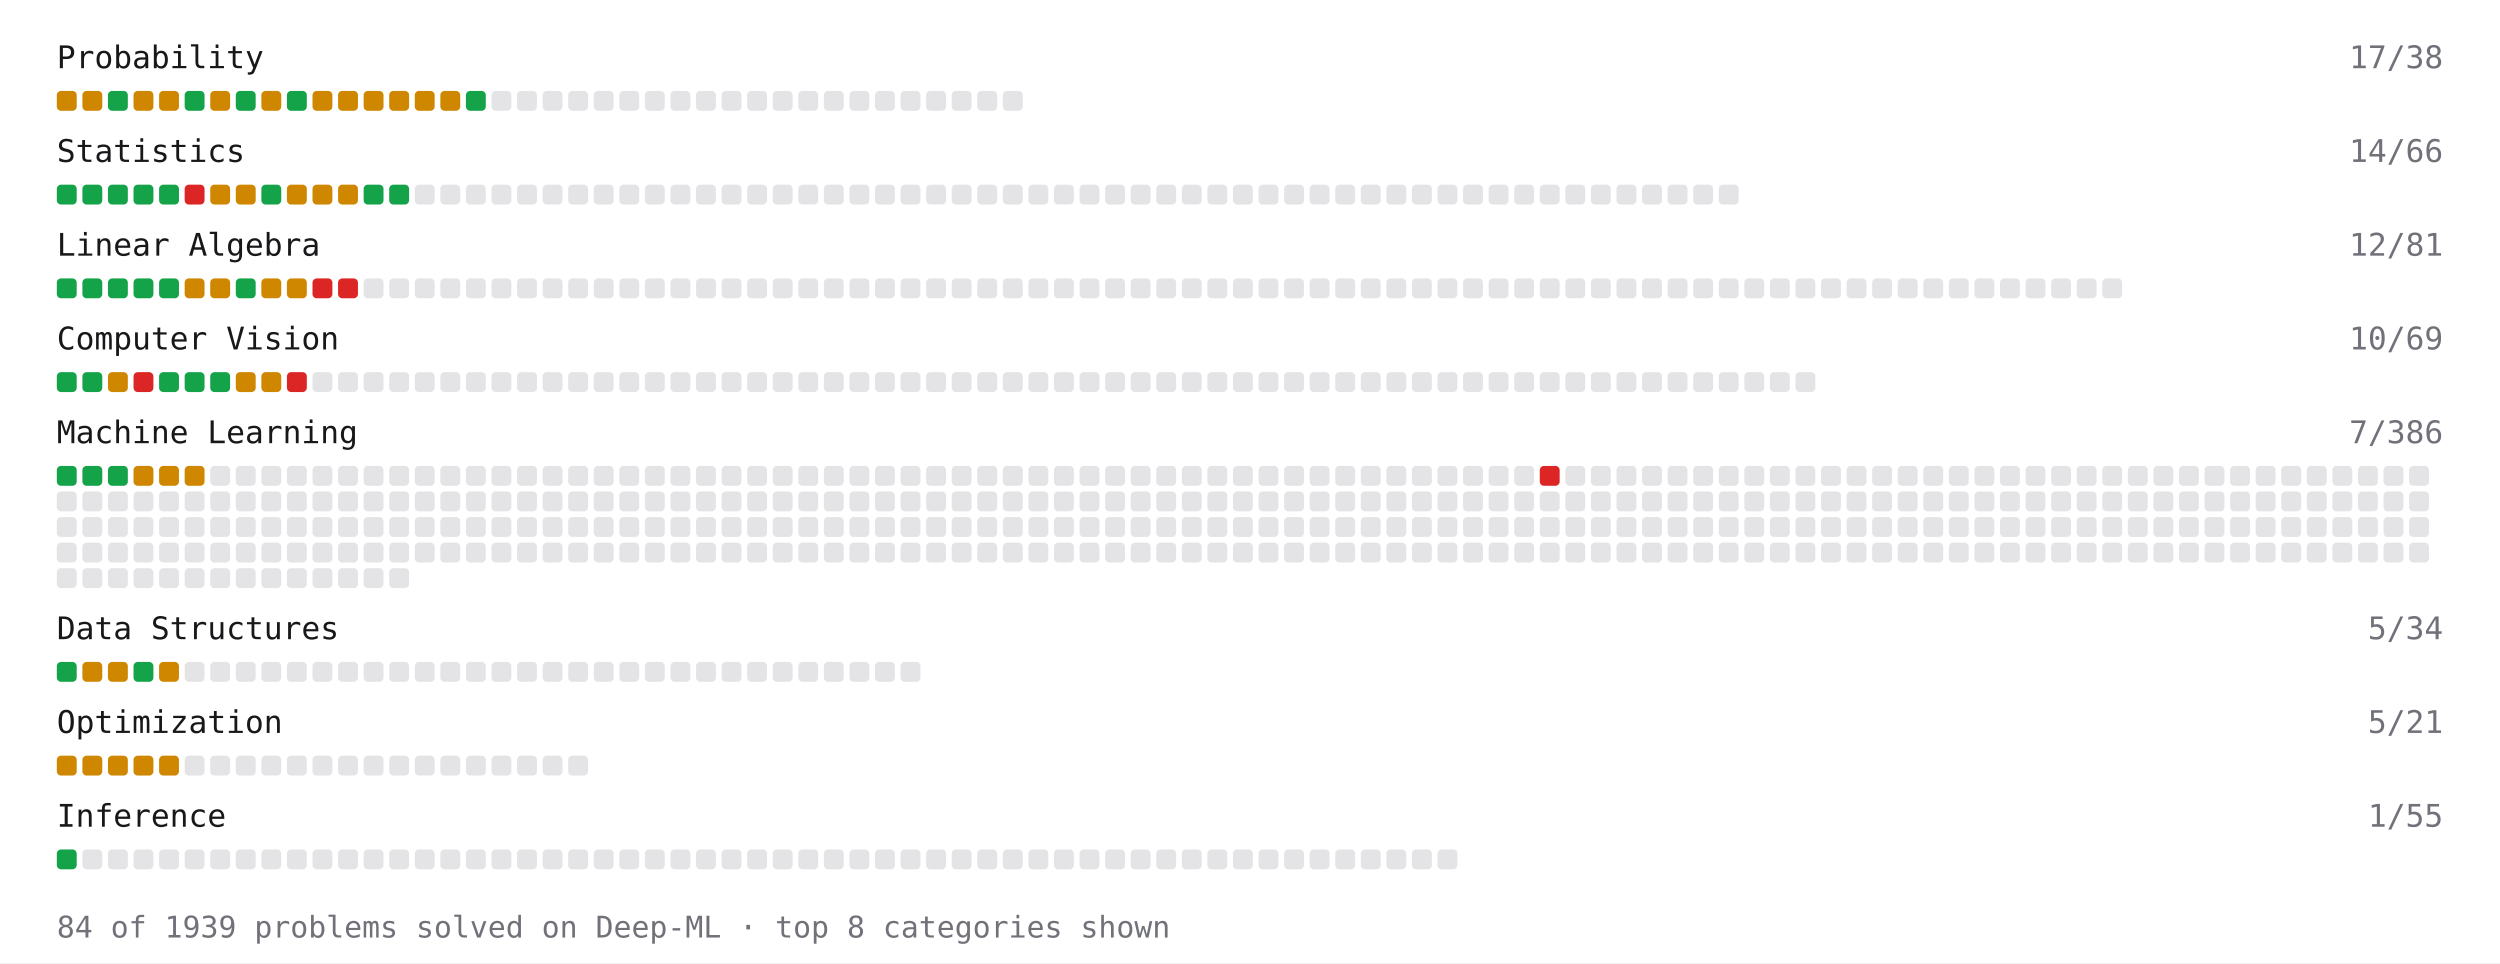
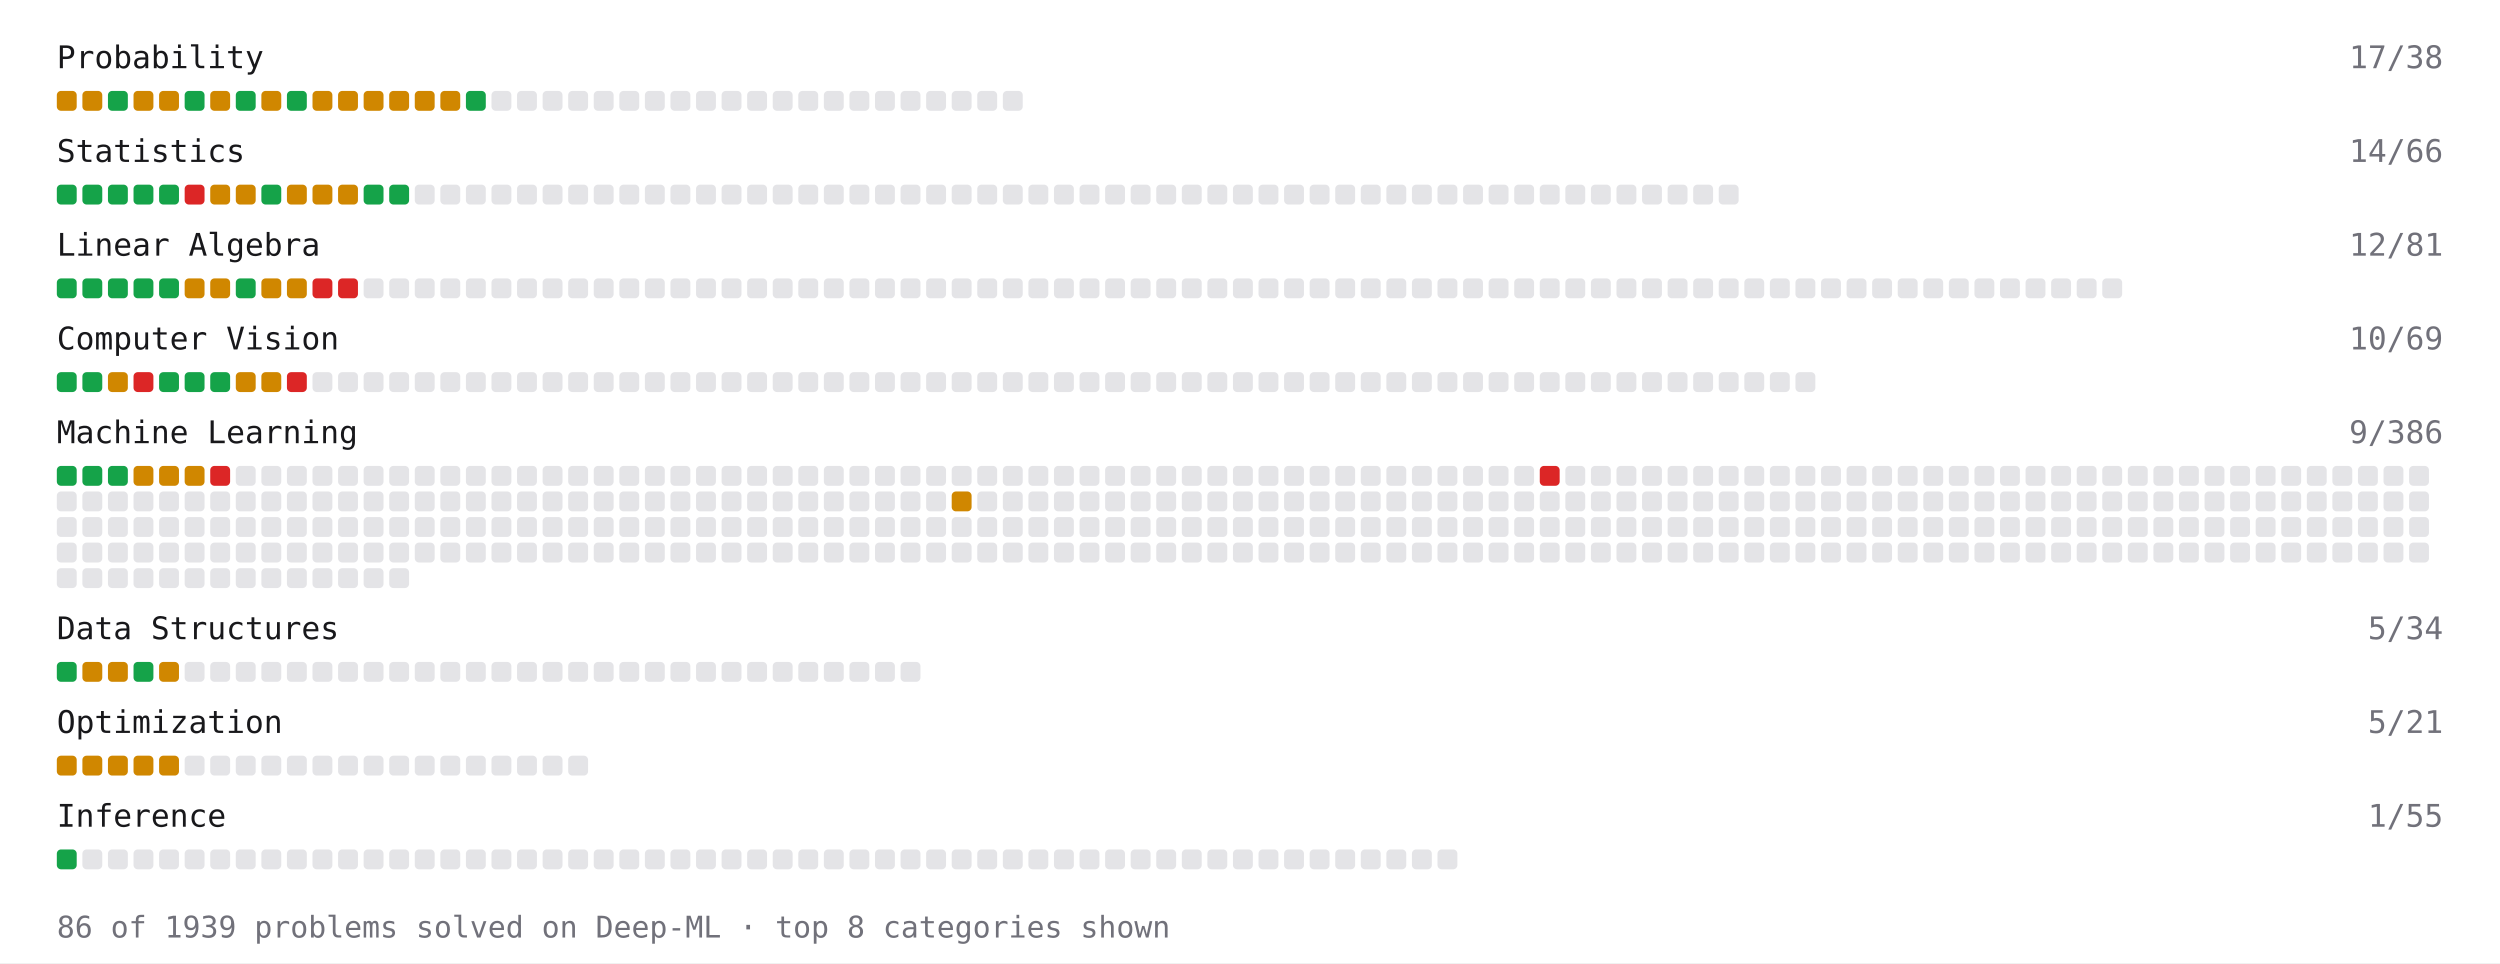
- <svg xmlns="http://www.w3.org/2000/svg" width="880" height="339" viewBox="0 0 880 339" role="img" aria-label="Deep-ML coverage: 84 of 1939 problems solved">
+ <svg xmlns="http://www.w3.org/2000/svg" width="880" height="339" viewBox="0 0 880 339" role="img" aria-label="Deep-ML coverage: 86 of 1939 problems solved">
  <style>
  .bg{fill:#ffffff}.tx{fill:#18181b}.dim{fill:#71717a}.none{fill:#e4e4e7}
  .e{fill:#15a349}.m{fill:#d08700}.h{fill:#dc2626}.u{fill:#a1a1aa}
  @media (prefers-color-scheme:dark){
    .bg{fill:#0b0b0d}.tx{fill:#fafafa}.dim{fill:#8b8b95}.none{fill:#26262b}
    .e{fill:#34d27b}.m{fill:#f5b13d}.h{fill:#f76d6d}.u{fill:#5c5c66}
  }
</style>
  <rect width="880" height="339" class="bg" />
  <text x="20" y="24" class="tx" font-size="11" font-family="ui-monospace,monospace">Probability</text>
  <text x="860" y="24" class="dim" font-size="11" text-anchor="end" font-family="ui-monospace,monospace">17/38</text>
  <rect x="20" y="32" width="7" height="7" rx="1.5" class="m" />
  <rect x="29" y="32" width="7" height="7" rx="1.5" class="m" />
  <rect x="38" y="32" width="7" height="7" rx="1.5" class="e" />
  <rect x="47" y="32" width="7" height="7" rx="1.5" class="m" />
  <rect x="56" y="32" width="7" height="7" rx="1.5" class="m" />
  <rect x="65" y="32" width="7" height="7" rx="1.5" class="e" />
  <rect x="74" y="32" width="7" height="7" rx="1.5" class="m" />
  <rect x="83" y="32" width="7" height="7" rx="1.5" class="e" />
  <rect x="92" y="32" width="7" height="7" rx="1.5" class="m" />
  <rect x="101" y="32" width="7" height="7" rx="1.5" class="e" />
  <rect x="110" y="32" width="7" height="7" rx="1.5" class="m" />
  <rect x="119" y="32" width="7" height="7" rx="1.5" class="m" />
  <rect x="128" y="32" width="7" height="7" rx="1.5" class="m" />
  <rect x="137" y="32" width="7" height="7" rx="1.5" class="m" />
  <rect x="146" y="32" width="7" height="7" rx="1.5" class="m" />
  <rect x="155" y="32" width="7" height="7" rx="1.5" class="m" />
  <rect x="164" y="32" width="7" height="7" rx="1.5" class="e" />
  <rect x="173" y="32" width="7" height="7" rx="1.5" class="none" />
  <rect x="182" y="32" width="7" height="7" rx="1.5" class="none" />
  <rect x="191" y="32" width="7" height="7" rx="1.5" class="none" />
  <rect x="200" y="32" width="7" height="7" rx="1.5" class="none" />
  <rect x="209" y="32" width="7" height="7" rx="1.5" class="none" />
  <rect x="218" y="32" width="7" height="7" rx="1.5" class="none" />
  <rect x="227" y="32" width="7" height="7" rx="1.5" class="none" />
  <rect x="236" y="32" width="7" height="7" rx="1.5" class="none" />
  <rect x="245" y="32" width="7" height="7" rx="1.5" class="none" />
  <rect x="254" y="32" width="7" height="7" rx="1.5" class="none" />
  <rect x="263" y="32" width="7" height="7" rx="1.5" class="none" />
  <rect x="272" y="32" width="7" height="7" rx="1.5" class="none" />
  <rect x="281" y="32" width="7" height="7" rx="1.5" class="none" />
  <rect x="290" y="32" width="7" height="7" rx="1.5" class="none" />
  <rect x="299" y="32" width="7" height="7" rx="1.5" class="none" />
  <rect x="308" y="32" width="7" height="7" rx="1.5" class="none" />
  <rect x="317" y="32" width="7" height="7" rx="1.5" class="none" />
  <rect x="326" y="32" width="7" height="7" rx="1.5" class="none" />
  <rect x="335" y="32" width="7" height="7" rx="1.5" class="none" />
  <rect x="344" y="32" width="7" height="7" rx="1.5" class="none" />
  <rect x="353" y="32" width="7" height="7" rx="1.5" class="none" />
  <text x="20" y="57" class="tx" font-size="11" font-family="ui-monospace,monospace">Statistics</text>
  <text x="860" y="57" class="dim" font-size="11" text-anchor="end" font-family="ui-monospace,monospace">14/66</text>
  <rect x="20" y="65" width="7" height="7" rx="1.5" class="e" />
  <rect x="29" y="65" width="7" height="7" rx="1.5" class="e" />
  <rect x="38" y="65" width="7" height="7" rx="1.5" class="e" />
  <rect x="47" y="65" width="7" height="7" rx="1.5" class="e" />
  <rect x="56" y="65" width="7" height="7" rx="1.5" class="e" />
  <rect x="65" y="65" width="7" height="7" rx="1.5" class="h" />
  <rect x="74" y="65" width="7" height="7" rx="1.5" class="m" />
  <rect x="83" y="65" width="7" height="7" rx="1.5" class="m" />
  <rect x="92" y="65" width="7" height="7" rx="1.5" class="e" />
  <rect x="101" y="65" width="7" height="7" rx="1.5" class="m" />
  <rect x="110" y="65" width="7" height="7" rx="1.5" class="m" />
  <rect x="119" y="65" width="7" height="7" rx="1.5" class="m" />
  <rect x="128" y="65" width="7" height="7" rx="1.5" class="e" />
  <rect x="137" y="65" width="7" height="7" rx="1.5" class="e" />
  <rect x="146" y="65" width="7" height="7" rx="1.5" class="none" />
  <rect x="155" y="65" width="7" height="7" rx="1.5" class="none" />
  <rect x="164" y="65" width="7" height="7" rx="1.5" class="none" />
  <rect x="173" y="65" width="7" height="7" rx="1.5" class="none" />
  <rect x="182" y="65" width="7" height="7" rx="1.5" class="none" />
  <rect x="191" y="65" width="7" height="7" rx="1.5" class="none" />
  <rect x="200" y="65" width="7" height="7" rx="1.5" class="none" />
  <rect x="209" y="65" width="7" height="7" rx="1.5" class="none" />
  <rect x="218" y="65" width="7" height="7" rx="1.5" class="none" />
  <rect x="227" y="65" width="7" height="7" rx="1.5" class="none" />
  <rect x="236" y="65" width="7" height="7" rx="1.5" class="none" />
  <rect x="245" y="65" width="7" height="7" rx="1.5" class="none" />
  <rect x="254" y="65" width="7" height="7" rx="1.5" class="none" />
  <rect x="263" y="65" width="7" height="7" rx="1.5" class="none" />
  <rect x="272" y="65" width="7" height="7" rx="1.5" class="none" />
  <rect x="281" y="65" width="7" height="7" rx="1.5" class="none" />
  <rect x="290" y="65" width="7" height="7" rx="1.5" class="none" />
  <rect x="299" y="65" width="7" height="7" rx="1.5" class="none" />
  <rect x="308" y="65" width="7" height="7" rx="1.5" class="none" />
  <rect x="317" y="65" width="7" height="7" rx="1.5" class="none" />
  <rect x="326" y="65" width="7" height="7" rx="1.5" class="none" />
  <rect x="335" y="65" width="7" height="7" rx="1.5" class="none" />
  <rect x="344" y="65" width="7" height="7" rx="1.5" class="none" />
  <rect x="353" y="65" width="7" height="7" rx="1.5" class="none" />
  <rect x="362" y="65" width="7" height="7" rx="1.5" class="none" />
  <rect x="371" y="65" width="7" height="7" rx="1.5" class="none" />
  <rect x="380" y="65" width="7" height="7" rx="1.5" class="none" />
  <rect x="389" y="65" width="7" height="7" rx="1.5" class="none" />
  <rect x="398" y="65" width="7" height="7" rx="1.5" class="none" />
  <rect x="407" y="65" width="7" height="7" rx="1.5" class="none" />
  <rect x="416" y="65" width="7" height="7" rx="1.5" class="none" />
  <rect x="425" y="65" width="7" height="7" rx="1.5" class="none" />
  <rect x="434" y="65" width="7" height="7" rx="1.5" class="none" />
  <rect x="443" y="65" width="7" height="7" rx="1.5" class="none" />
  <rect x="452" y="65" width="7" height="7" rx="1.5" class="none" />
  <rect x="461" y="65" width="7" height="7" rx="1.5" class="none" />
  <rect x="470" y="65" width="7" height="7" rx="1.5" class="none" />
  <rect x="479" y="65" width="7" height="7" rx="1.5" class="none" />
  <rect x="488" y="65" width="7" height="7" rx="1.5" class="none" />
  <rect x="497" y="65" width="7" height="7" rx="1.5" class="none" />
  <rect x="506" y="65" width="7" height="7" rx="1.5" class="none" />
  <rect x="515" y="65" width="7" height="7" rx="1.5" class="none" />
  <rect x="524" y="65" width="7" height="7" rx="1.5" class="none" />
  <rect x="533" y="65" width="7" height="7" rx="1.5" class="none" />
  <rect x="542" y="65" width="7" height="7" rx="1.5" class="none" />
  <rect x="551" y="65" width="7" height="7" rx="1.5" class="none" />
  <rect x="560" y="65" width="7" height="7" rx="1.5" class="none" />
  <rect x="569" y="65" width="7" height="7" rx="1.5" class="none" />
  <rect x="578" y="65" width="7" height="7" rx="1.5" class="none" />
  <rect x="587" y="65" width="7" height="7" rx="1.5" class="none" />
  <rect x="596" y="65" width="7" height="7" rx="1.5" class="none" />
  <rect x="605" y="65" width="7" height="7" rx="1.5" class="none" />
  <text x="20" y="90" class="tx" font-size="11" font-family="ui-monospace,monospace">Linear Algebra</text>
  <text x="860" y="90" class="dim" font-size="11" text-anchor="end" font-family="ui-monospace,monospace">12/81</text>
  <rect x="20" y="98" width="7" height="7" rx="1.5" class="e" />
  <rect x="29" y="98" width="7" height="7" rx="1.5" class="e" />
  <rect x="38" y="98" width="7" height="7" rx="1.5" class="e" />
  <rect x="47" y="98" width="7" height="7" rx="1.5" class="e" />
  <rect x="56" y="98" width="7" height="7" rx="1.5" class="e" />
  <rect x="65" y="98" width="7" height="7" rx="1.5" class="m" />
  <rect x="74" y="98" width="7" height="7" rx="1.5" class="m" />
  <rect x="83" y="98" width="7" height="7" rx="1.5" class="e" />
  <rect x="92" y="98" width="7" height="7" rx="1.5" class="m" />
  <rect x="101" y="98" width="7" height="7" rx="1.5" class="m" />
  <rect x="110" y="98" width="7" height="7" rx="1.5" class="h" />
  <rect x="119" y="98" width="7" height="7" rx="1.5" class="h" />
  <rect x="128" y="98" width="7" height="7" rx="1.5" class="none" />
  <rect x="137" y="98" width="7" height="7" rx="1.5" class="none" />
  <rect x="146" y="98" width="7" height="7" rx="1.5" class="none" />
  <rect x="155" y="98" width="7" height="7" rx="1.5" class="none" />
  <rect x="164" y="98" width="7" height="7" rx="1.5" class="none" />
  <rect x="173" y="98" width="7" height="7" rx="1.5" class="none" />
  <rect x="182" y="98" width="7" height="7" rx="1.5" class="none" />
  <rect x="191" y="98" width="7" height="7" rx="1.5" class="none" />
  <rect x="200" y="98" width="7" height="7" rx="1.5" class="none" />
  <rect x="209" y="98" width="7" height="7" rx="1.5" class="none" />
  <rect x="218" y="98" width="7" height="7" rx="1.5" class="none" />
  <rect x="227" y="98" width="7" height="7" rx="1.5" class="none" />
  <rect x="236" y="98" width="7" height="7" rx="1.5" class="none" />
  <rect x="245" y="98" width="7" height="7" rx="1.5" class="none" />
  <rect x="254" y="98" width="7" height="7" rx="1.5" class="none" />
  <rect x="263" y="98" width="7" height="7" rx="1.5" class="none" />
  <rect x="272" y="98" width="7" height="7" rx="1.5" class="none" />
  <rect x="281" y="98" width="7" height="7" rx="1.5" class="none" />
  <rect x="290" y="98" width="7" height="7" rx="1.5" class="none" />
  <rect x="299" y="98" width="7" height="7" rx="1.5" class="none" />
  <rect x="308" y="98" width="7" height="7" rx="1.5" class="none" />
  <rect x="317" y="98" width="7" height="7" rx="1.5" class="none" />
  <rect x="326" y="98" width="7" height="7" rx="1.5" class="none" />
  <rect x="335" y="98" width="7" height="7" rx="1.5" class="none" />
  <rect x="344" y="98" width="7" height="7" rx="1.5" class="none" />
  <rect x="353" y="98" width="7" height="7" rx="1.5" class="none" />
  <rect x="362" y="98" width="7" height="7" rx="1.5" class="none" />
  <rect x="371" y="98" width="7" height="7" rx="1.5" class="none" />
  <rect x="380" y="98" width="7" height="7" rx="1.5" class="none" />
  <rect x="389" y="98" width="7" height="7" rx="1.5" class="none" />
  <rect x="398" y="98" width="7" height="7" rx="1.5" class="none" />
  <rect x="407" y="98" width="7" height="7" rx="1.5" class="none" />
  <rect x="416" y="98" width="7" height="7" rx="1.5" class="none" />
  <rect x="425" y="98" width="7" height="7" rx="1.5" class="none" />
  <rect x="434" y="98" width="7" height="7" rx="1.5" class="none" />
  <rect x="443" y="98" width="7" height="7" rx="1.5" class="none" />
  <rect x="452" y="98" width="7" height="7" rx="1.5" class="none" />
  <rect x="461" y="98" width="7" height="7" rx="1.5" class="none" />
  <rect x="470" y="98" width="7" height="7" rx="1.5" class="none" />
  <rect x="479" y="98" width="7" height="7" rx="1.5" class="none" />
  <rect x="488" y="98" width="7" height="7" rx="1.5" class="none" />
  <rect x="497" y="98" width="7" height="7" rx="1.5" class="none" />
  <rect x="506" y="98" width="7" height="7" rx="1.5" class="none" />
  <rect x="515" y="98" width="7" height="7" rx="1.5" class="none" />
  <rect x="524" y="98" width="7" height="7" rx="1.5" class="none" />
  <rect x="533" y="98" width="7" height="7" rx="1.5" class="none" />
  <rect x="542" y="98" width="7" height="7" rx="1.5" class="none" />
  <rect x="551" y="98" width="7" height="7" rx="1.5" class="none" />
  <rect x="560" y="98" width="7" height="7" rx="1.5" class="none" />
  <rect x="569" y="98" width="7" height="7" rx="1.5" class="none" />
  <rect x="578" y="98" width="7" height="7" rx="1.5" class="none" />
  <rect x="587" y="98" width="7" height="7" rx="1.5" class="none" />
  <rect x="596" y="98" width="7" height="7" rx="1.5" class="none" />
  <rect x="605" y="98" width="7" height="7" rx="1.5" class="none" />
  <rect x="614" y="98" width="7" height="7" rx="1.5" class="none" />
  <rect x="623" y="98" width="7" height="7" rx="1.5" class="none" />
  <rect x="632" y="98" width="7" height="7" rx="1.5" class="none" />
  <rect x="641" y="98" width="7" height="7" rx="1.5" class="none" />
  <rect x="650" y="98" width="7" height="7" rx="1.5" class="none" />
  <rect x="659" y="98" width="7" height="7" rx="1.5" class="none" />
  <rect x="668" y="98" width="7" height="7" rx="1.5" class="none" />
  <rect x="677" y="98" width="7" height="7" rx="1.5" class="none" />
  <rect x="686" y="98" width="7" height="7" rx="1.5" class="none" />
  <rect x="695" y="98" width="7" height="7" rx="1.5" class="none" />
  <rect x="704" y="98" width="7" height="7" rx="1.5" class="none" />
  <rect x="713" y="98" width="7" height="7" rx="1.5" class="none" />
  <rect x="722" y="98" width="7" height="7" rx="1.5" class="none" />
  <rect x="731" y="98" width="7" height="7" rx="1.5" class="none" />
  <rect x="740" y="98" width="7" height="7" rx="1.5" class="none" />
  <text x="20" y="123" class="tx" font-size="11" font-family="ui-monospace,monospace">Computer Vision</text>
  <text x="860" y="123" class="dim" font-size="11" text-anchor="end" font-family="ui-monospace,monospace">10/69</text>
  <rect x="20" y="131" width="7" height="7" rx="1.5" class="e" />
  <rect x="29" y="131" width="7" height="7" rx="1.5" class="e" />
  <rect x="38" y="131" width="7" height="7" rx="1.5" class="m" />
  <rect x="47" y="131" width="7" height="7" rx="1.5" class="h" />
  <rect x="56" y="131" width="7" height="7" rx="1.5" class="e" />
  <rect x="65" y="131" width="7" height="7" rx="1.5" class="e" />
  <rect x="74" y="131" width="7" height="7" rx="1.5" class="e" />
  <rect x="83" y="131" width="7" height="7" rx="1.5" class="m" />
  <rect x="92" y="131" width="7" height="7" rx="1.5" class="m" />
  <rect x="101" y="131" width="7" height="7" rx="1.5" class="h" />
  <rect x="110" y="131" width="7" height="7" rx="1.5" class="none" />
  <rect x="119" y="131" width="7" height="7" rx="1.5" class="none" />
  <rect x="128" y="131" width="7" height="7" rx="1.5" class="none" />
  <rect x="137" y="131" width="7" height="7" rx="1.5" class="none" />
  <rect x="146" y="131" width="7" height="7" rx="1.5" class="none" />
  <rect x="155" y="131" width="7" height="7" rx="1.5" class="none" />
  <rect x="164" y="131" width="7" height="7" rx="1.5" class="none" />
  <rect x="173" y="131" width="7" height="7" rx="1.5" class="none" />
  <rect x="182" y="131" width="7" height="7" rx="1.5" class="none" />
  <rect x="191" y="131" width="7" height="7" rx="1.5" class="none" />
  <rect x="200" y="131" width="7" height="7" rx="1.5" class="none" />
  <rect x="209" y="131" width="7" height="7" rx="1.5" class="none" />
  <rect x="218" y="131" width="7" height="7" rx="1.5" class="none" />
  <rect x="227" y="131" width="7" height="7" rx="1.5" class="none" />
  <rect x="236" y="131" width="7" height="7" rx="1.5" class="none" />
  <rect x="245" y="131" width="7" height="7" rx="1.5" class="none" />
  <rect x="254" y="131" width="7" height="7" rx="1.5" class="none" />
  <rect x="263" y="131" width="7" height="7" rx="1.5" class="none" />
  <rect x="272" y="131" width="7" height="7" rx="1.5" class="none" />
  <rect x="281" y="131" width="7" height="7" rx="1.5" class="none" />
  <rect x="290" y="131" width="7" height="7" rx="1.5" class="none" />
  <rect x="299" y="131" width="7" height="7" rx="1.5" class="none" />
  <rect x="308" y="131" width="7" height="7" rx="1.5" class="none" />
  <rect x="317" y="131" width="7" height="7" rx="1.5" class="none" />
  <rect x="326" y="131" width="7" height="7" rx="1.5" class="none" />
  <rect x="335" y="131" width="7" height="7" rx="1.5" class="none" />
  <rect x="344" y="131" width="7" height="7" rx="1.5" class="none" />
  <rect x="353" y="131" width="7" height="7" rx="1.5" class="none" />
  <rect x="362" y="131" width="7" height="7" rx="1.5" class="none" />
  <rect x="371" y="131" width="7" height="7" rx="1.5" class="none" />
  <rect x="380" y="131" width="7" height="7" rx="1.5" class="none" />
  <rect x="389" y="131" width="7" height="7" rx="1.5" class="none" />
  <rect x="398" y="131" width="7" height="7" rx="1.5" class="none" />
  <rect x="407" y="131" width="7" height="7" rx="1.5" class="none" />
  <rect x="416" y="131" width="7" height="7" rx="1.5" class="none" />
  <rect x="425" y="131" width="7" height="7" rx="1.5" class="none" />
  <rect x="434" y="131" width="7" height="7" rx="1.5" class="none" />
  <rect x="443" y="131" width="7" height="7" rx="1.5" class="none" />
  <rect x="452" y="131" width="7" height="7" rx="1.5" class="none" />
  <rect x="461" y="131" width="7" height="7" rx="1.5" class="none" />
  <rect x="470" y="131" width="7" height="7" rx="1.5" class="none" />
  <rect x="479" y="131" width="7" height="7" rx="1.5" class="none" />
  <rect x="488" y="131" width="7" height="7" rx="1.5" class="none" />
  <rect x="497" y="131" width="7" height="7" rx="1.5" class="none" />
  <rect x="506" y="131" width="7" height="7" rx="1.5" class="none" />
  <rect x="515" y="131" width="7" height="7" rx="1.5" class="none" />
  <rect x="524" y="131" width="7" height="7" rx="1.5" class="none" />
  <rect x="533" y="131" width="7" height="7" rx="1.5" class="none" />
  <rect x="542" y="131" width="7" height="7" rx="1.5" class="none" />
  <rect x="551" y="131" width="7" height="7" rx="1.5" class="none" />
  <rect x="560" y="131" width="7" height="7" rx="1.5" class="none" />
  <rect x="569" y="131" width="7" height="7" rx="1.5" class="none" />
  <rect x="578" y="131" width="7" height="7" rx="1.5" class="none" />
  <rect x="587" y="131" width="7" height="7" rx="1.5" class="none" />
  <rect x="596" y="131" width="7" height="7" rx="1.5" class="none" />
  <rect x="605" y="131" width="7" height="7" rx="1.5" class="none" />
  <rect x="614" y="131" width="7" height="7" rx="1.5" class="none" />
  <rect x="623" y="131" width="7" height="7" rx="1.5" class="none" />
  <rect x="632" y="131" width="7" height="7" rx="1.5" class="none" />
  <text x="20" y="156" class="tx" font-size="11" font-family="ui-monospace,monospace">Machine Learning</text>
-   <text x="860" y="156" class="dim" font-size="11" text-anchor="end" font-family="ui-monospace,monospace">7/386</text>
+   <text x="860" y="156" class="dim" font-size="11" text-anchor="end" font-family="ui-monospace,monospace">9/386</text>
  <rect x="20" y="164" width="7" height="7" rx="1.5" class="e" />
  <rect x="29" y="164" width="7" height="7" rx="1.5" class="e" />
  <rect x="38" y="164" width="7" height="7" rx="1.5" class="e" />
  <rect x="47" y="164" width="7" height="7" rx="1.5" class="m" />
  <rect x="56" y="164" width="7" height="7" rx="1.5" class="m" />
  <rect x="65" y="164" width="7" height="7" rx="1.5" class="m" />
-   <rect x="74" y="164" width="7" height="7" rx="1.5" class="none" />
+   <rect x="74" y="164" width="7" height="7" rx="1.5" class="h" />
  <rect x="83" y="164" width="7" height="7" rx="1.5" class="none" />
  <rect x="92" y="164" width="7" height="7" rx="1.5" class="none" />
  <rect x="101" y="164" width="7" height="7" rx="1.5" class="none" />
  <rect x="110" y="164" width="7" height="7" rx="1.5" class="none" />
  <rect x="119" y="164" width="7" height="7" rx="1.5" class="none" />
  <rect x="128" y="164" width="7" height="7" rx="1.5" class="none" />
  <rect x="137" y="164" width="7" height="7" rx="1.5" class="none" />
  <rect x="146" y="164" width="7" height="7" rx="1.5" class="none" />
  <rect x="155" y="164" width="7" height="7" rx="1.5" class="none" />
  <rect x="164" y="164" width="7" height="7" rx="1.5" class="none" />
  <rect x="173" y="164" width="7" height="7" rx="1.5" class="none" />
  <rect x="182" y="164" width="7" height="7" rx="1.5" class="none" />
  <rect x="191" y="164" width="7" height="7" rx="1.5" class="none" />
  <rect x="200" y="164" width="7" height="7" rx="1.5" class="none" />
  <rect x="209" y="164" width="7" height="7" rx="1.5" class="none" />
  <rect x="218" y="164" width="7" height="7" rx="1.5" class="none" />
  <rect x="227" y="164" width="7" height="7" rx="1.5" class="none" />
  <rect x="236" y="164" width="7" height="7" rx="1.5" class="none" />
  <rect x="245" y="164" width="7" height="7" rx="1.5" class="none" />
  <rect x="254" y="164" width="7" height="7" rx="1.5" class="none" />
  <rect x="263" y="164" width="7" height="7" rx="1.5" class="none" />
  <rect x="272" y="164" width="7" height="7" rx="1.5" class="none" />
  <rect x="281" y="164" width="7" height="7" rx="1.5" class="none" />
  <rect x="290" y="164" width="7" height="7" rx="1.5" class="none" />
  <rect x="299" y="164" width="7" height="7" rx="1.5" class="none" />
  <rect x="308" y="164" width="7" height="7" rx="1.5" class="none" />
  <rect x="317" y="164" width="7" height="7" rx="1.5" class="none" />
  <rect x="326" y="164" width="7" height="7" rx="1.5" class="none" />
  <rect x="335" y="164" width="7" height="7" rx="1.5" class="none" />
  <rect x="344" y="164" width="7" height="7" rx="1.5" class="none" />
  <rect x="353" y="164" width="7" height="7" rx="1.5" class="none" />
  <rect x="362" y="164" width="7" height="7" rx="1.5" class="none" />
  <rect x="371" y="164" width="7" height="7" rx="1.5" class="none" />
  <rect x="380" y="164" width="7" height="7" rx="1.5" class="none" />
  <rect x="389" y="164" width="7" height="7" rx="1.5" class="none" />
  <rect x="398" y="164" width="7" height="7" rx="1.5" class="none" />
  <rect x="407" y="164" width="7" height="7" rx="1.5" class="none" />
  <rect x="416" y="164" width="7" height="7" rx="1.5" class="none" />
  <rect x="425" y="164" width="7" height="7" rx="1.5" class="none" />
  <rect x="434" y="164" width="7" height="7" rx="1.5" class="none" />
  <rect x="443" y="164" width="7" height="7" rx="1.5" class="none" />
  <rect x="452" y="164" width="7" height="7" rx="1.5" class="none" />
  <rect x="461" y="164" width="7" height="7" rx="1.5" class="none" />
  <rect x="470" y="164" width="7" height="7" rx="1.5" class="none" />
  <rect x="479" y="164" width="7" height="7" rx="1.5" class="none" />
  <rect x="488" y="164" width="7" height="7" rx="1.5" class="none" />
  <rect x="497" y="164" width="7" height="7" rx="1.5" class="none" />
  <rect x="506" y="164" width="7" height="7" rx="1.5" class="none" />
  <rect x="515" y="164" width="7" height="7" rx="1.5" class="none" />
  <rect x="524" y="164" width="7" height="7" rx="1.5" class="none" />
  <rect x="533" y="164" width="7" height="7" rx="1.5" class="none" />
  <rect x="542" y="164" width="7" height="7" rx="1.5" class="h" />
  <rect x="551" y="164" width="7" height="7" rx="1.5" class="none" />
  <rect x="560" y="164" width="7" height="7" rx="1.5" class="none" />
  <rect x="569" y="164" width="7" height="7" rx="1.5" class="none" />
  <rect x="578" y="164" width="7" height="7" rx="1.5" class="none" />
  <rect x="587" y="164" width="7" height="7" rx="1.5" class="none" />
  <rect x="596" y="164" width="7" height="7" rx="1.5" class="none" />
  <rect x="605" y="164" width="7" height="7" rx="1.5" class="none" />
  <rect x="614" y="164" width="7" height="7" rx="1.5" class="none" />
  <rect x="623" y="164" width="7" height="7" rx="1.5" class="none" />
  <rect x="632" y="164" width="7" height="7" rx="1.5" class="none" />
  <rect x="641" y="164" width="7" height="7" rx="1.5" class="none" />
  <rect x="650" y="164" width="7" height="7" rx="1.5" class="none" />
  <rect x="659" y="164" width="7" height="7" rx="1.5" class="none" />
  <rect x="668" y="164" width="7" height="7" rx="1.5" class="none" />
  <rect x="677" y="164" width="7" height="7" rx="1.5" class="none" />
  <rect x="686" y="164" width="7" height="7" rx="1.5" class="none" />
  <rect x="695" y="164" width="7" height="7" rx="1.5" class="none" />
  <rect x="704" y="164" width="7" height="7" rx="1.5" class="none" />
  <rect x="713" y="164" width="7" height="7" rx="1.5" class="none" />
  <rect x="722" y="164" width="7" height="7" rx="1.5" class="none" />
  <rect x="731" y="164" width="7" height="7" rx="1.5" class="none" />
  <rect x="740" y="164" width="7" height="7" rx="1.5" class="none" />
  <rect x="749" y="164" width="7" height="7" rx="1.5" class="none" />
  <rect x="758" y="164" width="7" height="7" rx="1.5" class="none" />
  <rect x="767" y="164" width="7" height="7" rx="1.5" class="none" />
  <rect x="776" y="164" width="7" height="7" rx="1.5" class="none" />
  <rect x="785" y="164" width="7" height="7" rx="1.5" class="none" />
  <rect x="794" y="164" width="7" height="7" rx="1.5" class="none" />
  <rect x="803" y="164" width="7" height="7" rx="1.5" class="none" />
  <rect x="812" y="164" width="7" height="7" rx="1.5" class="none" />
  <rect x="821" y="164" width="7" height="7" rx="1.5" class="none" />
  <rect x="830" y="164" width="7" height="7" rx="1.5" class="none" />
  <rect x="839" y="164" width="7" height="7" rx="1.5" class="none" />
  <rect x="848" y="164" width="7" height="7" rx="1.5" class="none" />
  <rect x="20" y="173" width="7" height="7" rx="1.5" class="none" />
  <rect x="29" y="173" width="7" height="7" rx="1.5" class="none" />
  <rect x="38" y="173" width="7" height="7" rx="1.5" class="none" />
  <rect x="47" y="173" width="7" height="7" rx="1.5" class="none" />
  <rect x="56" y="173" width="7" height="7" rx="1.5" class="none" />
  <rect x="65" y="173" width="7" height="7" rx="1.5" class="none" />
  <rect x="74" y="173" width="7" height="7" rx="1.5" class="none" />
  <rect x="83" y="173" width="7" height="7" rx="1.5" class="none" />
  <rect x="92" y="173" width="7" height="7" rx="1.5" class="none" />
  <rect x="101" y="173" width="7" height="7" rx="1.5" class="none" />
  <rect x="110" y="173" width="7" height="7" rx="1.5" class="none" />
  <rect x="119" y="173" width="7" height="7" rx="1.5" class="none" />
  <rect x="128" y="173" width="7" height="7" rx="1.5" class="none" />
  <rect x="137" y="173" width="7" height="7" rx="1.5" class="none" />
  <rect x="146" y="173" width="7" height="7" rx="1.5" class="none" />
  <rect x="155" y="173" width="7" height="7" rx="1.5" class="none" />
  <rect x="164" y="173" width="7" height="7" rx="1.5" class="none" />
  <rect x="173" y="173" width="7" height="7" rx="1.5" class="none" />
  <rect x="182" y="173" width="7" height="7" rx="1.5" class="none" />
  <rect x="191" y="173" width="7" height="7" rx="1.5" class="none" />
  <rect x="200" y="173" width="7" height="7" rx="1.5" class="none" />
  <rect x="209" y="173" width="7" height="7" rx="1.5" class="none" />
  <rect x="218" y="173" width="7" height="7" rx="1.5" class="none" />
  <rect x="227" y="173" width="7" height="7" rx="1.5" class="none" />
  <rect x="236" y="173" width="7" height="7" rx="1.5" class="none" />
  <rect x="245" y="173" width="7" height="7" rx="1.5" class="none" />
  <rect x="254" y="173" width="7" height="7" rx="1.5" class="none" />
  <rect x="263" y="173" width="7" height="7" rx="1.5" class="none" />
  <rect x="272" y="173" width="7" height="7" rx="1.5" class="none" />
  <rect x="281" y="173" width="7" height="7" rx="1.5" class="none" />
  <rect x="290" y="173" width="7" height="7" rx="1.5" class="none" />
  <rect x="299" y="173" width="7" height="7" rx="1.5" class="none" />
  <rect x="308" y="173" width="7" height="7" rx="1.5" class="none" />
  <rect x="317" y="173" width="7" height="7" rx="1.5" class="none" />
  <rect x="326" y="173" width="7" height="7" rx="1.5" class="none" />
-   <rect x="335" y="173" width="7" height="7" rx="1.5" class="none" />
+   <rect x="335" y="173" width="7" height="7" rx="1.5" class="m" />
  <rect x="344" y="173" width="7" height="7" rx="1.5" class="none" />
  <rect x="353" y="173" width="7" height="7" rx="1.5" class="none" />
  <rect x="362" y="173" width="7" height="7" rx="1.5" class="none" />
  <rect x="371" y="173" width="7" height="7" rx="1.5" class="none" />
  <rect x="380" y="173" width="7" height="7" rx="1.5" class="none" />
  <rect x="389" y="173" width="7" height="7" rx="1.5" class="none" />
  <rect x="398" y="173" width="7" height="7" rx="1.5" class="none" />
  <rect x="407" y="173" width="7" height="7" rx="1.5" class="none" />
  <rect x="416" y="173" width="7" height="7" rx="1.5" class="none" />
  <rect x="425" y="173" width="7" height="7" rx="1.5" class="none" />
  <rect x="434" y="173" width="7" height="7" rx="1.5" class="none" />
  <rect x="443" y="173" width="7" height="7" rx="1.5" class="none" />
  <rect x="452" y="173" width="7" height="7" rx="1.5" class="none" />
  <rect x="461" y="173" width="7" height="7" rx="1.5" class="none" />
  <rect x="470" y="173" width="7" height="7" rx="1.5" class="none" />
  <rect x="479" y="173" width="7" height="7" rx="1.5" class="none" />
  <rect x="488" y="173" width="7" height="7" rx="1.5" class="none" />
  <rect x="497" y="173" width="7" height="7" rx="1.5" class="none" />
  <rect x="506" y="173" width="7" height="7" rx="1.5" class="none" />
  <rect x="515" y="173" width="7" height="7" rx="1.5" class="none" />
  <rect x="524" y="173" width="7" height="7" rx="1.5" class="none" />
  <rect x="533" y="173" width="7" height="7" rx="1.5" class="none" />
  <rect x="542" y="173" width="7" height="7" rx="1.5" class="none" />
  <rect x="551" y="173" width="7" height="7" rx="1.5" class="none" />
  <rect x="560" y="173" width="7" height="7" rx="1.5" class="none" />
  <rect x="569" y="173" width="7" height="7" rx="1.5" class="none" />
  <rect x="578" y="173" width="7" height="7" rx="1.5" class="none" />
  <rect x="587" y="173" width="7" height="7" rx="1.5" class="none" />
  <rect x="596" y="173" width="7" height="7" rx="1.5" class="none" />
  <rect x="605" y="173" width="7" height="7" rx="1.5" class="none" />
  <rect x="614" y="173" width="7" height="7" rx="1.5" class="none" />
  <rect x="623" y="173" width="7" height="7" rx="1.5" class="none" />
  <rect x="632" y="173" width="7" height="7" rx="1.5" class="none" />
  <rect x="641" y="173" width="7" height="7" rx="1.5" class="none" />
  <rect x="650" y="173" width="7" height="7" rx="1.5" class="none" />
  <rect x="659" y="173" width="7" height="7" rx="1.5" class="none" />
  <rect x="668" y="173" width="7" height="7" rx="1.5" class="none" />
  <rect x="677" y="173" width="7" height="7" rx="1.5" class="none" />
  <rect x="686" y="173" width="7" height="7" rx="1.5" class="none" />
  <rect x="695" y="173" width="7" height="7" rx="1.5" class="none" />
  <rect x="704" y="173" width="7" height="7" rx="1.5" class="none" />
  <rect x="713" y="173" width="7" height="7" rx="1.5" class="none" />
  <rect x="722" y="173" width="7" height="7" rx="1.5" class="none" />
  <rect x="731" y="173" width="7" height="7" rx="1.5" class="none" />
  <rect x="740" y="173" width="7" height="7" rx="1.5" class="none" />
  <rect x="749" y="173" width="7" height="7" rx="1.5" class="none" />
  <rect x="758" y="173" width="7" height="7" rx="1.5" class="none" />
  <rect x="767" y="173" width="7" height="7" rx="1.5" class="none" />
  <rect x="776" y="173" width="7" height="7" rx="1.5" class="none" />
  <rect x="785" y="173" width="7" height="7" rx="1.5" class="none" />
  <rect x="794" y="173" width="7" height="7" rx="1.5" class="none" />
  <rect x="803" y="173" width="7" height="7" rx="1.5" class="none" />
  <rect x="812" y="173" width="7" height="7" rx="1.5" class="none" />
  <rect x="821" y="173" width="7" height="7" rx="1.5" class="none" />
  <rect x="830" y="173" width="7" height="7" rx="1.5" class="none" />
  <rect x="839" y="173" width="7" height="7" rx="1.5" class="none" />
  <rect x="848" y="173" width="7" height="7" rx="1.5" class="none" />
  <rect x="20" y="182" width="7" height="7" rx="1.5" class="none" />
  <rect x="29" y="182" width="7" height="7" rx="1.5" class="none" />
  <rect x="38" y="182" width="7" height="7" rx="1.5" class="none" />
  <rect x="47" y="182" width="7" height="7" rx="1.5" class="none" />
  <rect x="56" y="182" width="7" height="7" rx="1.5" class="none" />
  <rect x="65" y="182" width="7" height="7" rx="1.5" class="none" />
  <rect x="74" y="182" width="7" height="7" rx="1.5" class="none" />
  <rect x="83" y="182" width="7" height="7" rx="1.5" class="none" />
  <rect x="92" y="182" width="7" height="7" rx="1.5" class="none" />
  <rect x="101" y="182" width="7" height="7" rx="1.5" class="none" />
  <rect x="110" y="182" width="7" height="7" rx="1.5" class="none" />
  <rect x="119" y="182" width="7" height="7" rx="1.5" class="none" />
  <rect x="128" y="182" width="7" height="7" rx="1.5" class="none" />
  <rect x="137" y="182" width="7" height="7" rx="1.5" class="none" />
  <rect x="146" y="182" width="7" height="7" rx="1.5" class="none" />
  <rect x="155" y="182" width="7" height="7" rx="1.5" class="none" />
  <rect x="164" y="182" width="7" height="7" rx="1.5" class="none" />
  <rect x="173" y="182" width="7" height="7" rx="1.5" class="none" />
  <rect x="182" y="182" width="7" height="7" rx="1.5" class="none" />
  <rect x="191" y="182" width="7" height="7" rx="1.5" class="none" />
  <rect x="200" y="182" width="7" height="7" rx="1.5" class="none" />
  <rect x="209" y="182" width="7" height="7" rx="1.5" class="none" />
  <rect x="218" y="182" width="7" height="7" rx="1.5" class="none" />
  <rect x="227" y="182" width="7" height="7" rx="1.5" class="none" />
  <rect x="236" y="182" width="7" height="7" rx="1.5" class="none" />
  <rect x="245" y="182" width="7" height="7" rx="1.5" class="none" />
  <rect x="254" y="182" width="7" height="7" rx="1.5" class="none" />
  <rect x="263" y="182" width="7" height="7" rx="1.5" class="none" />
  <rect x="272" y="182" width="7" height="7" rx="1.5" class="none" />
  <rect x="281" y="182" width="7" height="7" rx="1.5" class="none" />
  <rect x="290" y="182" width="7" height="7" rx="1.5" class="none" />
  <rect x="299" y="182" width="7" height="7" rx="1.5" class="none" />
  <rect x="308" y="182" width="7" height="7" rx="1.5" class="none" />
  <rect x="317" y="182" width="7" height="7" rx="1.5" class="none" />
  <rect x="326" y="182" width="7" height="7" rx="1.5" class="none" />
  <rect x="335" y="182" width="7" height="7" rx="1.5" class="none" />
  <rect x="344" y="182" width="7" height="7" rx="1.5" class="none" />
  <rect x="353" y="182" width="7" height="7" rx="1.5" class="none" />
  <rect x="362" y="182" width="7" height="7" rx="1.5" class="none" />
  <rect x="371" y="182" width="7" height="7" rx="1.5" class="none" />
  <rect x="380" y="182" width="7" height="7" rx="1.5" class="none" />
  <rect x="389" y="182" width="7" height="7" rx="1.5" class="none" />
  <rect x="398" y="182" width="7" height="7" rx="1.5" class="none" />
  <rect x="407" y="182" width="7" height="7" rx="1.5" class="none" />
  <rect x="416" y="182" width="7" height="7" rx="1.5" class="none" />
  <rect x="425" y="182" width="7" height="7" rx="1.5" class="none" />
  <rect x="434" y="182" width="7" height="7" rx="1.5" class="none" />
  <rect x="443" y="182" width="7" height="7" rx="1.5" class="none" />
  <rect x="452" y="182" width="7" height="7" rx="1.5" class="none" />
  <rect x="461" y="182" width="7" height="7" rx="1.5" class="none" />
  <rect x="470" y="182" width="7" height="7" rx="1.5" class="none" />
  <rect x="479" y="182" width="7" height="7" rx="1.5" class="none" />
  <rect x="488" y="182" width="7" height="7" rx="1.5" class="none" />
  <rect x="497" y="182" width="7" height="7" rx="1.5" class="none" />
  <rect x="506" y="182" width="7" height="7" rx="1.5" class="none" />
  <rect x="515" y="182" width="7" height="7" rx="1.5" class="none" />
  <rect x="524" y="182" width="7" height="7" rx="1.5" class="none" />
  <rect x="533" y="182" width="7" height="7" rx="1.5" class="none" />
  <rect x="542" y="182" width="7" height="7" rx="1.5" class="none" />
  <rect x="551" y="182" width="7" height="7" rx="1.5" class="none" />
  <rect x="560" y="182" width="7" height="7" rx="1.5" class="none" />
  <rect x="569" y="182" width="7" height="7" rx="1.5" class="none" />
  <rect x="578" y="182" width="7" height="7" rx="1.5" class="none" />
  <rect x="587" y="182" width="7" height="7" rx="1.5" class="none" />
  <rect x="596" y="182" width="7" height="7" rx="1.5" class="none" />
  <rect x="605" y="182" width="7" height="7" rx="1.5" class="none" />
  <rect x="614" y="182" width="7" height="7" rx="1.5" class="none" />
  <rect x="623" y="182" width="7" height="7" rx="1.5" class="none" />
  <rect x="632" y="182" width="7" height="7" rx="1.5" class="none" />
  <rect x="641" y="182" width="7" height="7" rx="1.5" class="none" />
  <rect x="650" y="182" width="7" height="7" rx="1.5" class="none" />
  <rect x="659" y="182" width="7" height="7" rx="1.5" class="none" />
  <rect x="668" y="182" width="7" height="7" rx="1.5" class="none" />
  <rect x="677" y="182" width="7" height="7" rx="1.5" class="none" />
  <rect x="686" y="182" width="7" height="7" rx="1.5" class="none" />
  <rect x="695" y="182" width="7" height="7" rx="1.5" class="none" />
  <rect x="704" y="182" width="7" height="7" rx="1.5" class="none" />
  <rect x="713" y="182" width="7" height="7" rx="1.5" class="none" />
  <rect x="722" y="182" width="7" height="7" rx="1.5" class="none" />
  <rect x="731" y="182" width="7" height="7" rx="1.5" class="none" />
  <rect x="740" y="182" width="7" height="7" rx="1.5" class="none" />
  <rect x="749" y="182" width="7" height="7" rx="1.5" class="none" />
  <rect x="758" y="182" width="7" height="7" rx="1.5" class="none" />
  <rect x="767" y="182" width="7" height="7" rx="1.5" class="none" />
  <rect x="776" y="182" width="7" height="7" rx="1.5" class="none" />
  <rect x="785" y="182" width="7" height="7" rx="1.5" class="none" />
  <rect x="794" y="182" width="7" height="7" rx="1.5" class="none" />
  <rect x="803" y="182" width="7" height="7" rx="1.5" class="none" />
  <rect x="812" y="182" width="7" height="7" rx="1.5" class="none" />
  <rect x="821" y="182" width="7" height="7" rx="1.5" class="none" />
  <rect x="830" y="182" width="7" height="7" rx="1.5" class="none" />
  <rect x="839" y="182" width="7" height="7" rx="1.5" class="none" />
  <rect x="848" y="182" width="7" height="7" rx="1.5" class="none" />
  <rect x="20" y="191" width="7" height="7" rx="1.5" class="none" />
  <rect x="29" y="191" width="7" height="7" rx="1.5" class="none" />
  <rect x="38" y="191" width="7" height="7" rx="1.5" class="none" />
  <rect x="47" y="191" width="7" height="7" rx="1.5" class="none" />
  <rect x="56" y="191" width="7" height="7" rx="1.5" class="none" />
  <rect x="65" y="191" width="7" height="7" rx="1.5" class="none" />
  <rect x="74" y="191" width="7" height="7" rx="1.5" class="none" />
  <rect x="83" y="191" width="7" height="7" rx="1.5" class="none" />
  <rect x="92" y="191" width="7" height="7" rx="1.5" class="none" />
  <rect x="101" y="191" width="7" height="7" rx="1.5" class="none" />
  <rect x="110" y="191" width="7" height="7" rx="1.5" class="none" />
  <rect x="119" y="191" width="7" height="7" rx="1.5" class="none" />
  <rect x="128" y="191" width="7" height="7" rx="1.5" class="none" />
  <rect x="137" y="191" width="7" height="7" rx="1.5" class="none" />
  <rect x="146" y="191" width="7" height="7" rx="1.5" class="none" />
  <rect x="155" y="191" width="7" height="7" rx="1.5" class="none" />
  <rect x="164" y="191" width="7" height="7" rx="1.5" class="none" />
  <rect x="173" y="191" width="7" height="7" rx="1.5" class="none" />
  <rect x="182" y="191" width="7" height="7" rx="1.5" class="none" />
  <rect x="191" y="191" width="7" height="7" rx="1.5" class="none" />
  <rect x="200" y="191" width="7" height="7" rx="1.5" class="none" />
  <rect x="209" y="191" width="7" height="7" rx="1.5" class="none" />
  <rect x="218" y="191" width="7" height="7" rx="1.5" class="none" />
  <rect x="227" y="191" width="7" height="7" rx="1.5" class="none" />
  <rect x="236" y="191" width="7" height="7" rx="1.5" class="none" />
  <rect x="245" y="191" width="7" height="7" rx="1.5" class="none" />
  <rect x="254" y="191" width="7" height="7" rx="1.5" class="none" />
  <rect x="263" y="191" width="7" height="7" rx="1.5" class="none" />
  <rect x="272" y="191" width="7" height="7" rx="1.5" class="none" />
  <rect x="281" y="191" width="7" height="7" rx="1.5" class="none" />
  <rect x="290" y="191" width="7" height="7" rx="1.5" class="none" />
  <rect x="299" y="191" width="7" height="7" rx="1.5" class="none" />
  <rect x="308" y="191" width="7" height="7" rx="1.5" class="none" />
  <rect x="317" y="191" width="7" height="7" rx="1.5" class="none" />
  <rect x="326" y="191" width="7" height="7" rx="1.5" class="none" />
  <rect x="335" y="191" width="7" height="7" rx="1.5" class="none" />
  <rect x="344" y="191" width="7" height="7" rx="1.5" class="none" />
  <rect x="353" y="191" width="7" height="7" rx="1.5" class="none" />
  <rect x="362" y="191" width="7" height="7" rx="1.5" class="none" />
  <rect x="371" y="191" width="7" height="7" rx="1.5" class="none" />
  <rect x="380" y="191" width="7" height="7" rx="1.5" class="none" />
  <rect x="389" y="191" width="7" height="7" rx="1.5" class="none" />
  <rect x="398" y="191" width="7" height="7" rx="1.5" class="none" />
  <rect x="407" y="191" width="7" height="7" rx="1.5" class="none" />
  <rect x="416" y="191" width="7" height="7" rx="1.5" class="none" />
  <rect x="425" y="191" width="7" height="7" rx="1.5" class="none" />
  <rect x="434" y="191" width="7" height="7" rx="1.5" class="none" />
  <rect x="443" y="191" width="7" height="7" rx="1.5" class="none" />
  <rect x="452" y="191" width="7" height="7" rx="1.5" class="none" />
  <rect x="461" y="191" width="7" height="7" rx="1.5" class="none" />
  <rect x="470" y="191" width="7" height="7" rx="1.5" class="none" />
  <rect x="479" y="191" width="7" height="7" rx="1.5" class="none" />
  <rect x="488" y="191" width="7" height="7" rx="1.5" class="none" />
  <rect x="497" y="191" width="7" height="7" rx="1.5" class="none" />
  <rect x="506" y="191" width="7" height="7" rx="1.5" class="none" />
  <rect x="515" y="191" width="7" height="7" rx="1.5" class="none" />
  <rect x="524" y="191" width="7" height="7" rx="1.5" class="none" />
  <rect x="533" y="191" width="7" height="7" rx="1.5" class="none" />
  <rect x="542" y="191" width="7" height="7" rx="1.5" class="none" />
  <rect x="551" y="191" width="7" height="7" rx="1.5" class="none" />
  <rect x="560" y="191" width="7" height="7" rx="1.5" class="none" />
  <rect x="569" y="191" width="7" height="7" rx="1.5" class="none" />
  <rect x="578" y="191" width="7" height="7" rx="1.5" class="none" />
  <rect x="587" y="191" width="7" height="7" rx="1.5" class="none" />
  <rect x="596" y="191" width="7" height="7" rx="1.5" class="none" />
  <rect x="605" y="191" width="7" height="7" rx="1.5" class="none" />
  <rect x="614" y="191" width="7" height="7" rx="1.5" class="none" />
  <rect x="623" y="191" width="7" height="7" rx="1.5" class="none" />
  <rect x="632" y="191" width="7" height="7" rx="1.5" class="none" />
  <rect x="641" y="191" width="7" height="7" rx="1.5" class="none" />
  <rect x="650" y="191" width="7" height="7" rx="1.5" class="none" />
  <rect x="659" y="191" width="7" height="7" rx="1.5" class="none" />
  <rect x="668" y="191" width="7" height="7" rx="1.5" class="none" />
  <rect x="677" y="191" width="7" height="7" rx="1.5" class="none" />
  <rect x="686" y="191" width="7" height="7" rx="1.5" class="none" />
  <rect x="695" y="191" width="7" height="7" rx="1.5" class="none" />
  <rect x="704" y="191" width="7" height="7" rx="1.5" class="none" />
  <rect x="713" y="191" width="7" height="7" rx="1.5" class="none" />
  <rect x="722" y="191" width="7" height="7" rx="1.5" class="none" />
  <rect x="731" y="191" width="7" height="7" rx="1.5" class="none" />
  <rect x="740" y="191" width="7" height="7" rx="1.5" class="none" />
  <rect x="749" y="191" width="7" height="7" rx="1.5" class="none" />
  <rect x="758" y="191" width="7" height="7" rx="1.5" class="none" />
  <rect x="767" y="191" width="7" height="7" rx="1.5" class="none" />
  <rect x="776" y="191" width="7" height="7" rx="1.5" class="none" />
  <rect x="785" y="191" width="7" height="7" rx="1.5" class="none" />
  <rect x="794" y="191" width="7" height="7" rx="1.5" class="none" />
  <rect x="803" y="191" width="7" height="7" rx="1.5" class="none" />
  <rect x="812" y="191" width="7" height="7" rx="1.5" class="none" />
  <rect x="821" y="191" width="7" height="7" rx="1.5" class="none" />
  <rect x="830" y="191" width="7" height="7" rx="1.5" class="none" />
  <rect x="839" y="191" width="7" height="7" rx="1.5" class="none" />
  <rect x="848" y="191" width="7" height="7" rx="1.5" class="none" />
  <rect x="20" y="200" width="7" height="7" rx="1.5" class="none" />
  <rect x="29" y="200" width="7" height="7" rx="1.5" class="none" />
  <rect x="38" y="200" width="7" height="7" rx="1.5" class="none" />
  <rect x="47" y="200" width="7" height="7" rx="1.5" class="none" />
  <rect x="56" y="200" width="7" height="7" rx="1.5" class="none" />
  <rect x="65" y="200" width="7" height="7" rx="1.5" class="none" />
  <rect x="74" y="200" width="7" height="7" rx="1.5" class="none" />
  <rect x="83" y="200" width="7" height="7" rx="1.5" class="none" />
  <rect x="92" y="200" width="7" height="7" rx="1.5" class="none" />
  <rect x="101" y="200" width="7" height="7" rx="1.5" class="none" />
  <rect x="110" y="200" width="7" height="7" rx="1.5" class="none" />
  <rect x="119" y="200" width="7" height="7" rx="1.5" class="none" />
  <rect x="128" y="200" width="7" height="7" rx="1.5" class="none" />
  <rect x="137" y="200" width="7" height="7" rx="1.5" class="none" />
  <text x="20" y="225" class="tx" font-size="11" font-family="ui-monospace,monospace">Data Structures</text>
  <text x="860" y="225" class="dim" font-size="11" text-anchor="end" font-family="ui-monospace,monospace">5/34</text>
  <rect x="20" y="233" width="7" height="7" rx="1.5" class="e" />
  <rect x="29" y="233" width="7" height="7" rx="1.5" class="m" />
  <rect x="38" y="233" width="7" height="7" rx="1.5" class="m" />
  <rect x="47" y="233" width="7" height="7" rx="1.5" class="e" />
  <rect x="56" y="233" width="7" height="7" rx="1.5" class="m" />
  <rect x="65" y="233" width="7" height="7" rx="1.5" class="none" />
  <rect x="74" y="233" width="7" height="7" rx="1.5" class="none" />
  <rect x="83" y="233" width="7" height="7" rx="1.5" class="none" />
  <rect x="92" y="233" width="7" height="7" rx="1.5" class="none" />
  <rect x="101" y="233" width="7" height="7" rx="1.5" class="none" />
  <rect x="110" y="233" width="7" height="7" rx="1.5" class="none" />
  <rect x="119" y="233" width="7" height="7" rx="1.5" class="none" />
  <rect x="128" y="233" width="7" height="7" rx="1.5" class="none" />
  <rect x="137" y="233" width="7" height="7" rx="1.5" class="none" />
  <rect x="146" y="233" width="7" height="7" rx="1.5" class="none" />
  <rect x="155" y="233" width="7" height="7" rx="1.5" class="none" />
  <rect x="164" y="233" width="7" height="7" rx="1.5" class="none" />
  <rect x="173" y="233" width="7" height="7" rx="1.5" class="none" />
  <rect x="182" y="233" width="7" height="7" rx="1.5" class="none" />
  <rect x="191" y="233" width="7" height="7" rx="1.5" class="none" />
  <rect x="200" y="233" width="7" height="7" rx="1.5" class="none" />
  <rect x="209" y="233" width="7" height="7" rx="1.5" class="none" />
  <rect x="218" y="233" width="7" height="7" rx="1.5" class="none" />
  <rect x="227" y="233" width="7" height="7" rx="1.5" class="none" />
  <rect x="236" y="233" width="7" height="7" rx="1.5" class="none" />
  <rect x="245" y="233" width="7" height="7" rx="1.5" class="none" />
  <rect x="254" y="233" width="7" height="7" rx="1.5" class="none" />
  <rect x="263" y="233" width="7" height="7" rx="1.5" class="none" />
  <rect x="272" y="233" width="7" height="7" rx="1.5" class="none" />
  <rect x="281" y="233" width="7" height="7" rx="1.5" class="none" />
  <rect x="290" y="233" width="7" height="7" rx="1.5" class="none" />
  <rect x="299" y="233" width="7" height="7" rx="1.5" class="none" />
  <rect x="308" y="233" width="7" height="7" rx="1.5" class="none" />
  <rect x="317" y="233" width="7" height="7" rx="1.5" class="none" />
  <text x="20" y="258" class="tx" font-size="11" font-family="ui-monospace,monospace">Optimization</text>
  <text x="860" y="258" class="dim" font-size="11" text-anchor="end" font-family="ui-monospace,monospace">5/21</text>
  <rect x="20" y="266" width="7" height="7" rx="1.5" class="m" />
  <rect x="29" y="266" width="7" height="7" rx="1.5" class="m" />
  <rect x="38" y="266" width="7" height="7" rx="1.5" class="m" />
  <rect x="47" y="266" width="7" height="7" rx="1.5" class="m" />
  <rect x="56" y="266" width="7" height="7" rx="1.5" class="m" />
  <rect x="65" y="266" width="7" height="7" rx="1.5" class="none" />
  <rect x="74" y="266" width="7" height="7" rx="1.5" class="none" />
  <rect x="83" y="266" width="7" height="7" rx="1.5" class="none" />
  <rect x="92" y="266" width="7" height="7" rx="1.5" class="none" />
  <rect x="101" y="266" width="7" height="7" rx="1.5" class="none" />
  <rect x="110" y="266" width="7" height="7" rx="1.5" class="none" />
  <rect x="119" y="266" width="7" height="7" rx="1.5" class="none" />
  <rect x="128" y="266" width="7" height="7" rx="1.5" class="none" />
  <rect x="137" y="266" width="7" height="7" rx="1.5" class="none" />
  <rect x="146" y="266" width="7" height="7" rx="1.5" class="none" />
  <rect x="155" y="266" width="7" height="7" rx="1.5" class="none" />
  <rect x="164" y="266" width="7" height="7" rx="1.5" class="none" />
  <rect x="173" y="266" width="7" height="7" rx="1.5" class="none" />
  <rect x="182" y="266" width="7" height="7" rx="1.5" class="none" />
  <rect x="191" y="266" width="7" height="7" rx="1.5" class="none" />
  <rect x="200" y="266" width="7" height="7" rx="1.5" class="none" />
  <text x="20" y="291" class="tx" font-size="11" font-family="ui-monospace,monospace">Inference</text>
  <text x="860" y="291" class="dim" font-size="11" text-anchor="end" font-family="ui-monospace,monospace">1/55</text>
  <rect x="20" y="299" width="7" height="7" rx="1.5" class="e" />
  <rect x="29" y="299" width="7" height="7" rx="1.5" class="none" />
  <rect x="38" y="299" width="7" height="7" rx="1.5" class="none" />
  <rect x="47" y="299" width="7" height="7" rx="1.5" class="none" />
  <rect x="56" y="299" width="7" height="7" rx="1.5" class="none" />
  <rect x="65" y="299" width="7" height="7" rx="1.5" class="none" />
  <rect x="74" y="299" width="7" height="7" rx="1.5" class="none" />
  <rect x="83" y="299" width="7" height="7" rx="1.5" class="none" />
  <rect x="92" y="299" width="7" height="7" rx="1.5" class="none" />
  <rect x="101" y="299" width="7" height="7" rx="1.5" class="none" />
  <rect x="110" y="299" width="7" height="7" rx="1.5" class="none" />
  <rect x="119" y="299" width="7" height="7" rx="1.5" class="none" />
  <rect x="128" y="299" width="7" height="7" rx="1.5" class="none" />
  <rect x="137" y="299" width="7" height="7" rx="1.5" class="none" />
  <rect x="146" y="299" width="7" height="7" rx="1.5" class="none" />
  <rect x="155" y="299" width="7" height="7" rx="1.5" class="none" />
  <rect x="164" y="299" width="7" height="7" rx="1.5" class="none" />
  <rect x="173" y="299" width="7" height="7" rx="1.5" class="none" />
  <rect x="182" y="299" width="7" height="7" rx="1.5" class="none" />
  <rect x="191" y="299" width="7" height="7" rx="1.5" class="none" />
  <rect x="200" y="299" width="7" height="7" rx="1.5" class="none" />
  <rect x="209" y="299" width="7" height="7" rx="1.5" class="none" />
  <rect x="218" y="299" width="7" height="7" rx="1.5" class="none" />
  <rect x="227" y="299" width="7" height="7" rx="1.5" class="none" />
  <rect x="236" y="299" width="7" height="7" rx="1.5" class="none" />
  <rect x="245" y="299" width="7" height="7" rx="1.5" class="none" />
  <rect x="254" y="299" width="7" height="7" rx="1.5" class="none" />
  <rect x="263" y="299" width="7" height="7" rx="1.5" class="none" />
  <rect x="272" y="299" width="7" height="7" rx="1.5" class="none" />
  <rect x="281" y="299" width="7" height="7" rx="1.5" class="none" />
  <rect x="290" y="299" width="7" height="7" rx="1.5" class="none" />
  <rect x="299" y="299" width="7" height="7" rx="1.5" class="none" />
  <rect x="308" y="299" width="7" height="7" rx="1.5" class="none" />
  <rect x="317" y="299" width="7" height="7" rx="1.5" class="none" />
  <rect x="326" y="299" width="7" height="7" rx="1.5" class="none" />
  <rect x="335" y="299" width="7" height="7" rx="1.5" class="none" />
  <rect x="344" y="299" width="7" height="7" rx="1.5" class="none" />
  <rect x="353" y="299" width="7" height="7" rx="1.5" class="none" />
  <rect x="362" y="299" width="7" height="7" rx="1.5" class="none" />
  <rect x="371" y="299" width="7" height="7" rx="1.5" class="none" />
  <rect x="380" y="299" width="7" height="7" rx="1.5" class="none" />
  <rect x="389" y="299" width="7" height="7" rx="1.5" class="none" />
  <rect x="398" y="299" width="7" height="7" rx="1.5" class="none" />
  <rect x="407" y="299" width="7" height="7" rx="1.5" class="none" />
  <rect x="416" y="299" width="7" height="7" rx="1.5" class="none" />
  <rect x="425" y="299" width="7" height="7" rx="1.5" class="none" />
  <rect x="434" y="299" width="7" height="7" rx="1.5" class="none" />
  <rect x="443" y="299" width="7" height="7" rx="1.5" class="none" />
  <rect x="452" y="299" width="7" height="7" rx="1.5" class="none" />
  <rect x="461" y="299" width="7" height="7" rx="1.5" class="none" />
  <rect x="470" y="299" width="7" height="7" rx="1.5" class="none" />
  <rect x="479" y="299" width="7" height="7" rx="1.5" class="none" />
  <rect x="488" y="299" width="7" height="7" rx="1.5" class="none" />
  <rect x="497" y="299" width="7" height="7" rx="1.5" class="none" />
  <rect x="506" y="299" width="7" height="7" rx="1.5" class="none" />
-   <text x="20" y="330" class="dim" font-size="10.5" font-family="ui-monospace,monospace">84 of 1939 problems solved on Deep-ML  ·  top 8 categories shown</text>
+   <text x="20" y="330" class="dim" font-size="10.5" font-family="ui-monospace,monospace">86 of 1939 problems solved on Deep-ML  ·  top 8 categories shown</text>
</svg>
